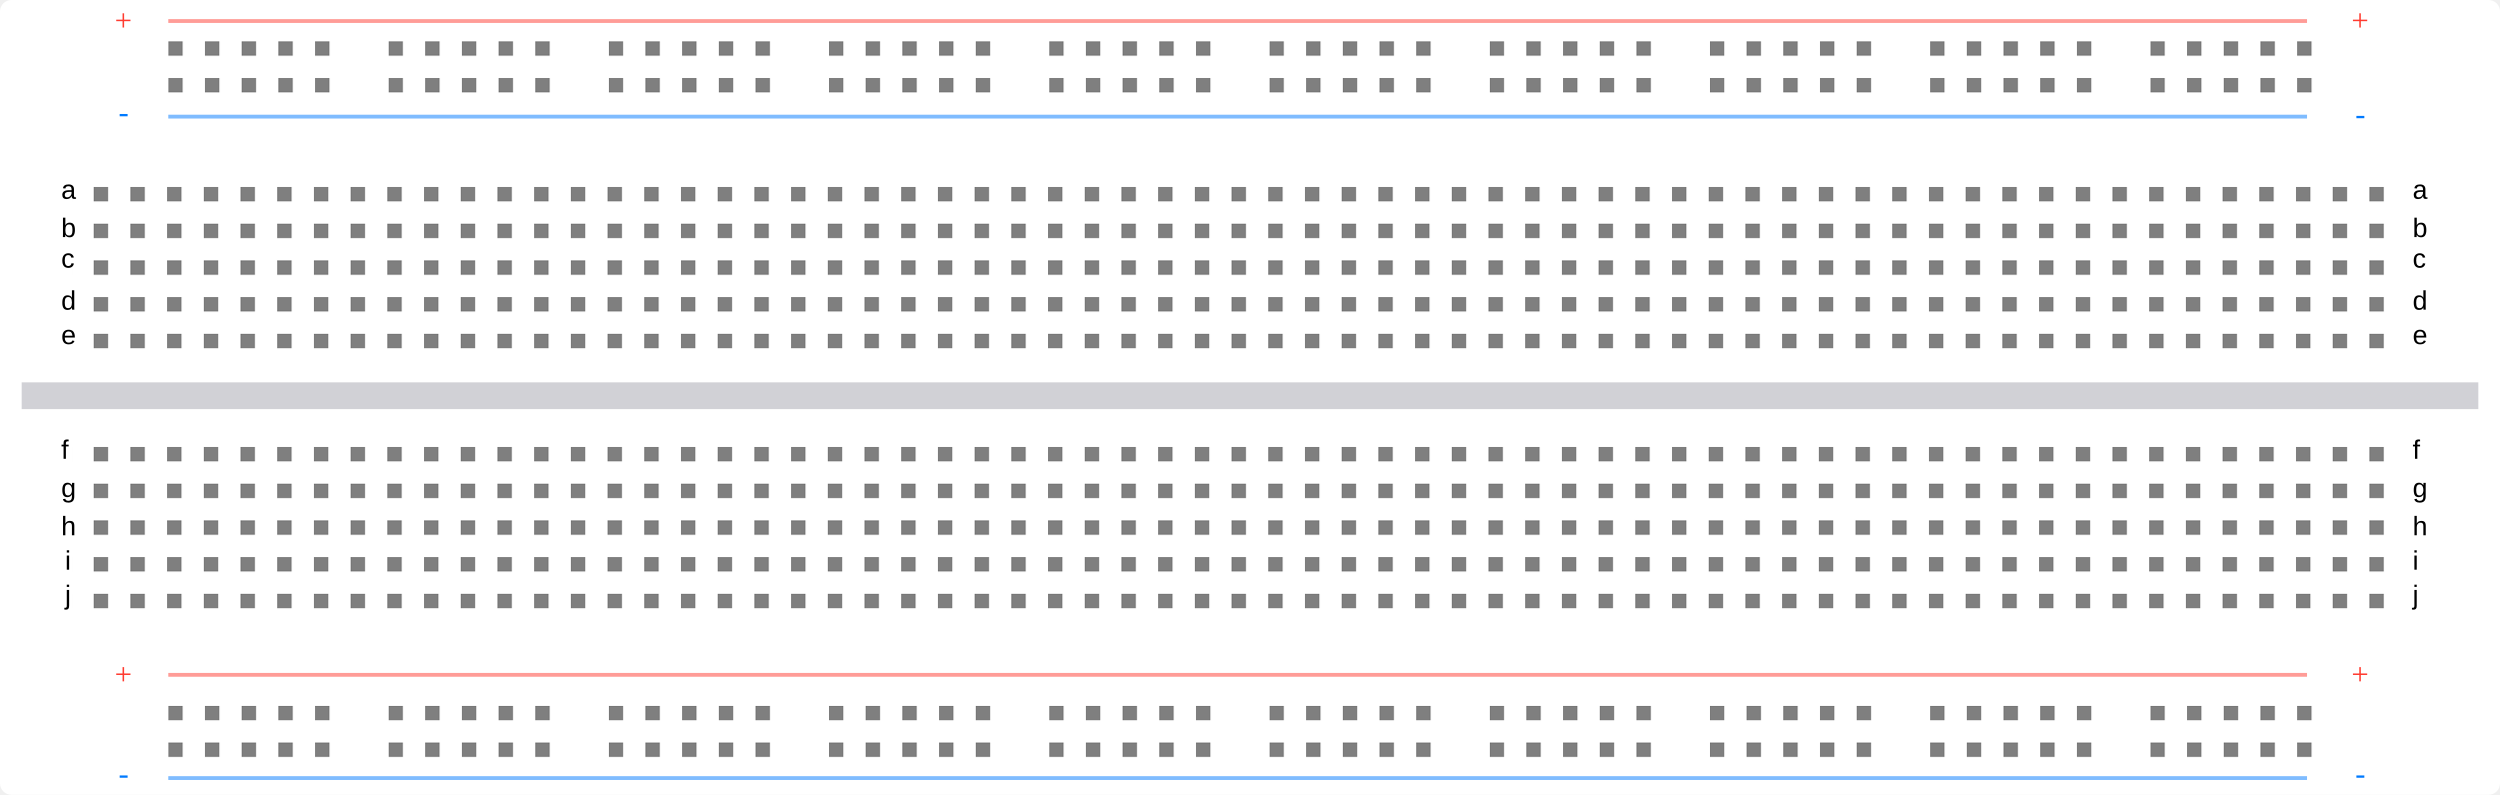
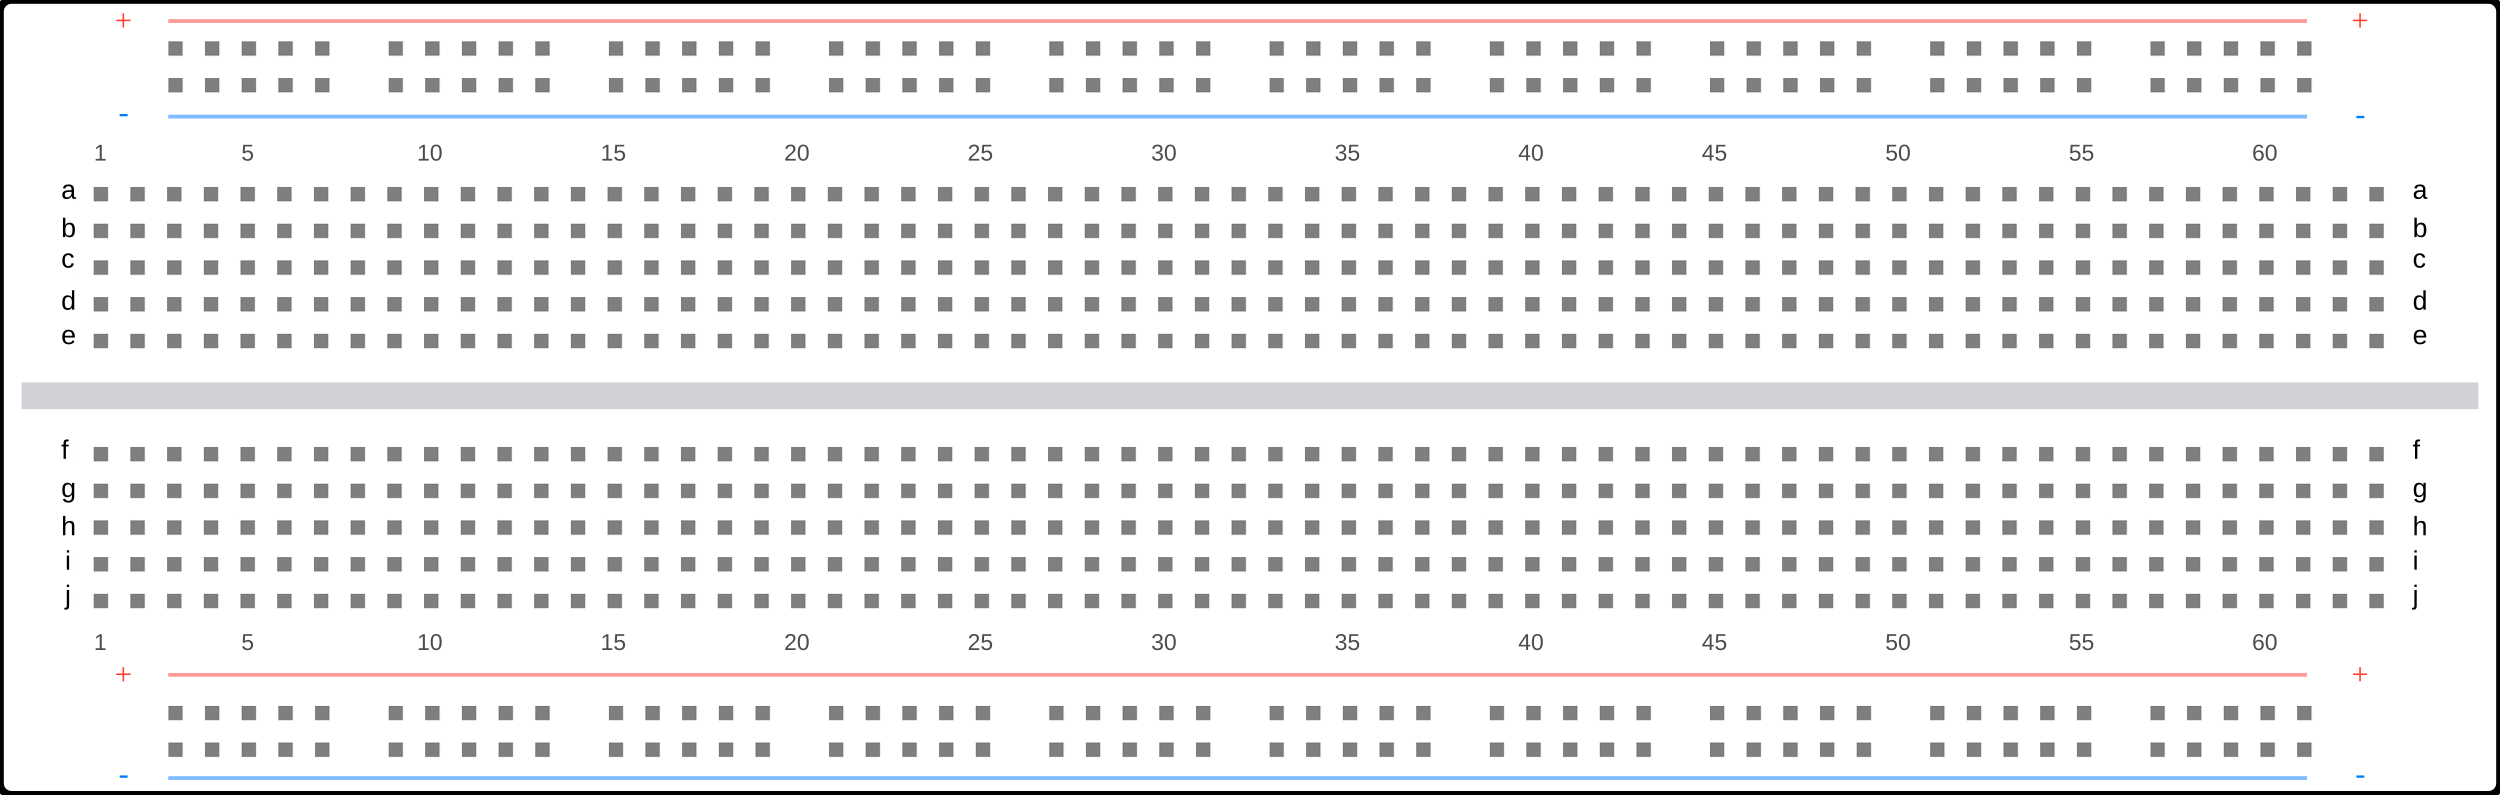
<svg xmlns="http://www.w3.org/2000/svg" width="173mm" height="55mm">
  <defs>
    <pattern id="points" width="2.54mm" height="2.54mm" patternUnits="userSpaceOnUse" x="0" y="3">
      <rect width="1mm" height="1mm" fill-opacity="0.5" />
    </pattern>
    <pattern id="points-wide" width="2.54mm" height="2.54mm" patternUnits="userSpaceOnUse" x="5.3" y="5.5">
      <rect width="1mm" height="1mm" fill-opacity="0.5" />
    </pattern>
  </defs>
  <rect fill="#FFFFFF" width="173mm" height="55mm" rx="3" />
+   <rect x="0" y="0" width="173mm" height="55mm" rx="3" fill="none" stroke="black" stroke-width="2" />
  <rect x="1.5mm" y="100" width="170mm" height="7" fill="#D1D1D6" />
  <g transform="translate(25,2)">
    <text transform="scale(0.5)" x="10" y="12" fill="#FF3B30" font-size="16">+</text>
    <text transform="translate(0,19) scale(0.5)" x="12" y="22" fill="#007AFF" font-size="16">-</text>
  </g>
  <g transform="translate(10,0)">
    <rect x="9mm" y="5" width="148mm" height="1" fill="#FF3B30" fill-opacity="0.5" />
    <rect transform="translate(34,-1.8)" y="12.55" width="44" height="3.6mm" fill="url(#points)" />
    <rect transform="translate(91.6,-1.8)" y="12.55" width="44" height="3.6mm" fill="url(#points)" />
    <rect transform="translate(149.2,-1.8)" y="12.55" width="44" height="3.6mm" fill="url(#points)" />
    <rect transform="translate(206.8,-1.8)" y="12.55" width="44" height="3.6mm" fill="url(#points)" />
    <rect transform="translate(264.4,-1.8)" y="12.55" width="44" height="3.6mm" fill="url(#points)" />
    <rect transform="translate(322,-1.8)" y="12.55" width="44" height="3.6mm" fill="url(#points)" />
    <rect transform="translate(379.6,-1.8)" y="12.55" width="44" height="3.6mm" fill="url(#points)" />
    <rect transform="translate(437.2,-1.8)" y="12.55" width="44" height="3.6mm" fill="url(#points)" />
    <rect transform="translate(494.8,-1.8)" y="12.55" width="44" height="3.6mm" fill="url(#points)" />
    <rect transform="translate(552.4,-1.8)" y="12.55" width="44" height="3.6mm" fill="url(#points)" />
    <rect x="9mm" y="30" width="148mm" height="1" fill="#007AFF" fill-opacity="0.5" />
    <g transform="translate(600,2)">
      <text transform="scale(0.5)" x="10" y="12" fill="#FF3B30" font-size="16">+</text>
      <text transform="translate(0,19) scale(0.5)" x="12" y="23" fill="#007AFF" font-size="16">-</text>
    </g>
  </g>
  <g transform="translate(0,5)">
    <text font-size="7px" font-family="Arial">
      <tspan x="16" y="47">a</tspan>
      <tspan x="16" y="57">b</tspan>
      <tspan x="16" y="65">c</tspan>
      <tspan x="16" y="76">d</tspan>
      <tspan x="16" y="85">e</tspan>
      <tspan x="631" y="47">a</tspan>
      <tspan x="631" y="57">b</tspan>
      <tspan x="631" y="65">c</tspan>
      <tspan x="631" y="76">d</tspan>
      <tspan x="631" y="85">e</tspan>
    </text>
    <rect x="5mm" y="40" width="160mm" height="13mm" fill="url(#points-wide)" />
+     <g font-size="6px" font-family="Arial" fill="#000" opacity="0.7">
+       <text x="6.5mm" y="37">1</text>
+       <text x="16.7mm" y="37">5</text>
+       <text x="28.86mm" y="37">10</text>
+       <text x="41.56mm" y="37">15</text>
+       <text x="54.26mm" y="37">20</text>
+       <text x="66.96mm" y="37">25</text>
+       <text x="79.66mm" y="37">30</text>
+       <text x="92.36mm" y="37">35</text>
+       <text x="105.06mm" y="37">40</text>
+       <text x="117.76mm" y="37">45</text>
+       <text x="130.46mm" y="37">50</text>
+       <text x="143.16mm" y="37">55</text>
+       <text x="155.84mm" y="37">60</text>
+     </g>
  </g>
  <g transform="translate(0,73)">
    <text font-size="7px" font-family="Arial">
      <tspan x="16" y="47">f</tspan>
      <tspan x="16" y="57">g</tspan>
      <tspan x="16" y="67">h</tspan>
      <tspan x="17" y="76">i</tspan>
      <tspan x="17" y="85">j</tspan>
      <tspan x="631" y="47">f</tspan>
      <tspan x="631" y="57">g</tspan>
      <tspan x="631" y="67">h</tspan>
      <tspan x="631" y="76">i</tspan>
      <tspan x="631" y="85">j</tspan>
    </text>
    <rect x="5mm" y="40" width="160mm" height="13mm" fill="url(#points-wide)" />
+     <g font-size="6px" font-family="Arial" fill="#000" opacity="0.7">
+       <text x="6.5mm" y="97">1</text>
+       <text x="16.7mm" y="97">5</text>
+       <text x="28.86mm" y="97">10</text>
+       <text x="41.56mm" y="97">15</text>
+       <text x="54.26mm" y="97">20</text>
+       <text x="66.96mm" y="97">25</text>
+       <text x="79.66mm" y="97">30</text>
+       <text x="92.36mm" y="97">35</text>
+       <text x="105.06mm" y="97">40</text>
+       <text x="117.76mm" y="97">45</text>
+       <text x="130.46mm" y="97">50</text>
+       <text x="143.16mm" y="97">55</text>
+       <text x="155.84mm" y="97">60</text>
+     </g>
  </g>
  <g transform="translate(25,173)">
    <text transform="scale(0.5)" x="10" y="12" fill="#FF3B30" font-size="16">+</text>
    <text transform="translate(0,21) scale(0.5)" x="12" y="22" fill="#007AFF" font-size="16">-</text>
  </g>
  <g transform="translate(10,176)">
    <rect x="9mm" y="0" width="148mm" height="1" fill="#FF3B30" fill-opacity="0.5" />
    <rect transform="translate(34,-4)" y="12.55" width="44" height="3.6mm" fill="url(#points)" />
    <rect transform="translate(91.6,-4)" y="12.55" width="44" height="3.6mm" fill="url(#points)" />
    <rect transform="translate(149.2,-4)" y="12.55" width="44" height="3.6mm" fill="url(#points)" />
    <rect transform="translate(206.8,-4)" y="12.55" width="44" height="3.6mm" fill="url(#points)" />
    <rect transform="translate(264.4,-4)" y="12.55" width="44" height="3.6mm" fill="url(#points)" />
    <rect transform="translate(322,-4)" y="12.55" width="44" height="3.6mm" fill="url(#points)" />
    <rect transform="translate(379.6,-4)" y="12.55" width="44" height="3.6mm" fill="url(#points)" />
    <rect transform="translate(437.2,-4)" y="12.55" width="44" height="3.6mm" fill="url(#points)" />
    <rect transform="translate(494.8,-4)" y="12.55" width="44" height="3.6mm" fill="url(#points)" />
    <rect transform="translate(552.4,-4)" y="12.55" width="44" height="3.6mm" fill="url(#points)" />
    <rect x="9mm" y="27" width="148mm" height="1" fill="#007AFF" fill-opacity="0.5" />
    <g transform="translate(600,-3)">
      <text transform="scale(0.5)" x="10" y="12" fill="#FF3B30" font-size="16">+</text>
      <text transform="translate(0,21) scale(0.5)" x="12" y="22" fill="#007AFF" font-size="16">-</text>
    </g>
  </g>
</svg>
